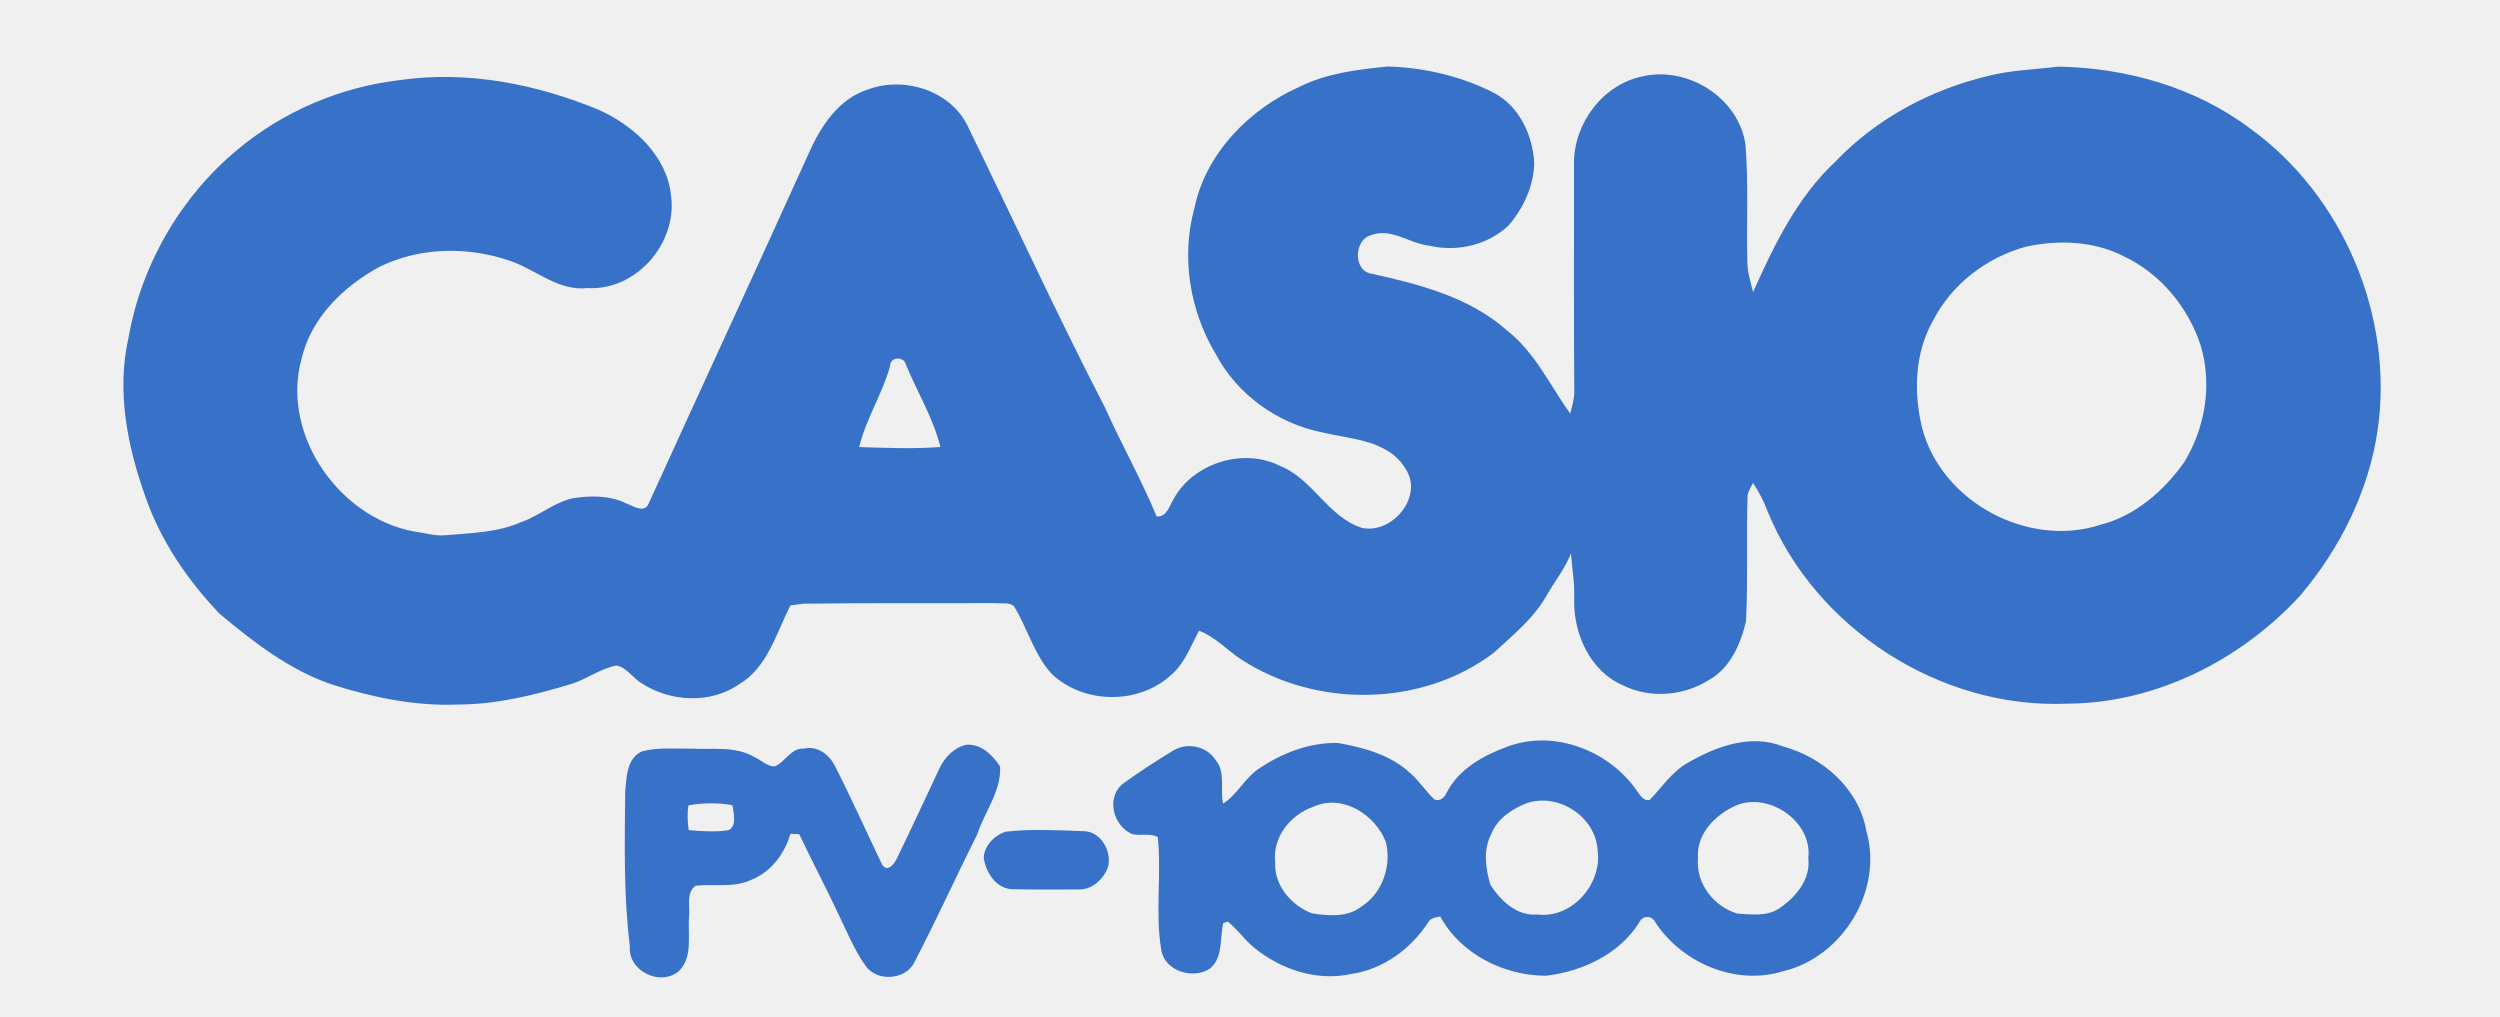
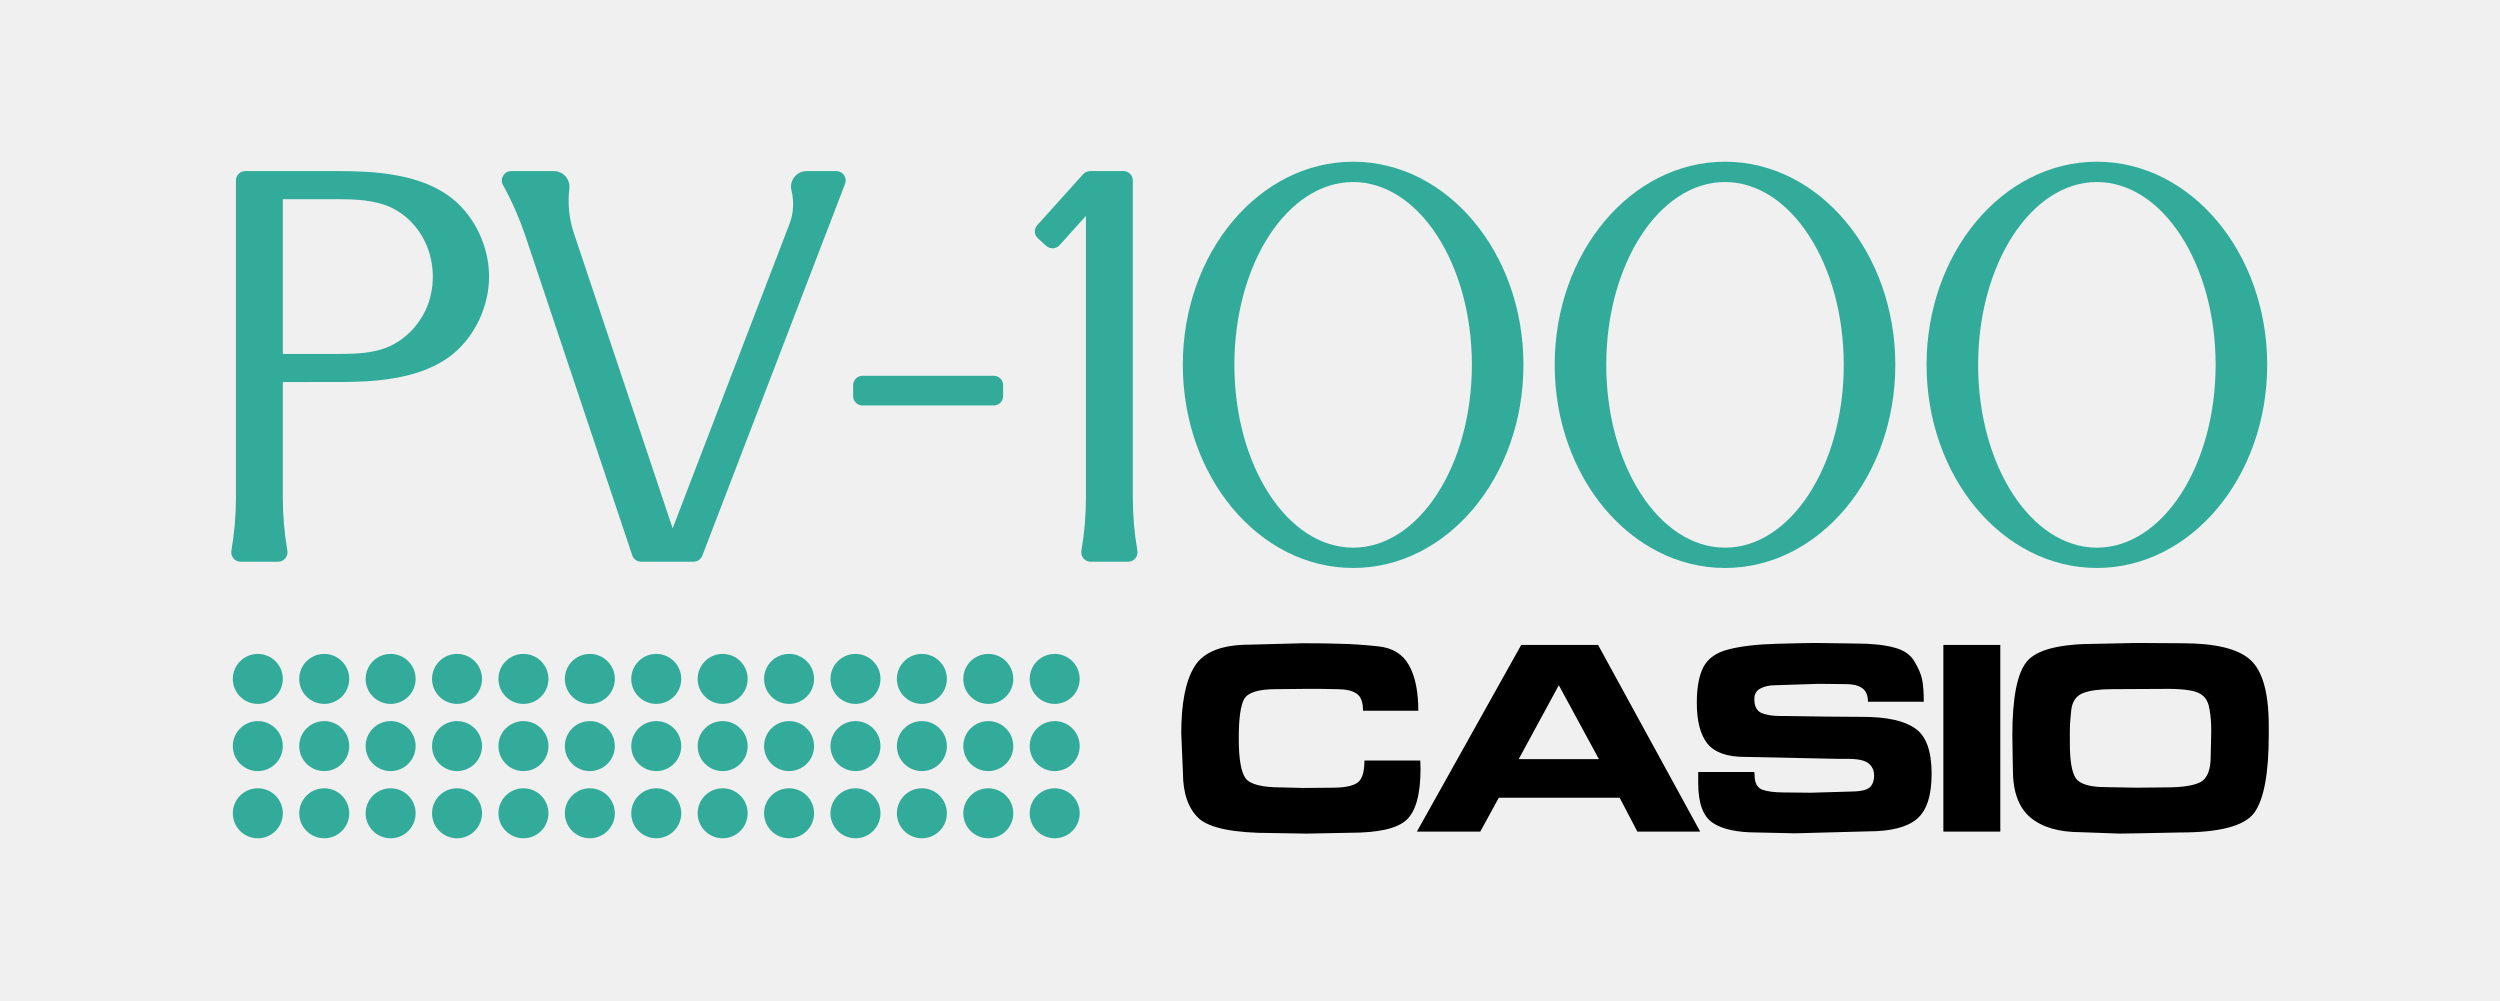
- <svg xmlns="http://www.w3.org/2000/svg" width="800" height="244pt" viewBox="0 0 600 244">
-   <g style="fill:#3771c8" fill="#1f528c">
-     <path d="M311.8 20.87c6.58-3.31 14-4.17 21.23-4.91 8.85.24 17.72 2.33 25.61 6.38 6.02 3.25 9.17 10.05 9.57 16.65-.07 5.59-2.55 10.91-6.14 15.11-5.01 4.74-12.44 6.46-19.11 4.84-4.71-.49-9.06-4.36-13.91-2.5-4.18 1.09-4.32 8.78.26 9.27 11.44 2.55 23.35 5.6 32.35 13.58 6.73 5.25 10.32 13.17 15.18 19.96.46-1.71.97-3.44.99-5.22-.16-18.35-.04-36.7-.07-55.05.06-9.46 6.93-18.66 16.32-20.62 10.95-2.62 23.35 5.15 24.85 16.52.73 9.36.21 18.77.44 28.14.03 2.43.83 4.75 1.36 7.1 5.07-11.34 10.64-22.85 19.87-31.44 9.83-10.28 22.88-17.22 36.67-20.48 5.46-1.39 11.13-1.51 16.71-2.21 16.34.28 32.94 4.96 46.11 14.89 22.29 16.1 34.45 45.03 30.56 72.22-2.14 14.79-9.06 28.61-18.69 39.94-14.28 15.45-34.62 25.75-55.87 25.84-30.43 1.3-60.4-18.01-71.88-46.19-.88-2.4-2.08-4.67-3.5-6.79-.47 1.03-1.2 1.98-1.3 3.13-.29 10.03.13 20.07-.37 30.09-1.28 5.42-3.79 11.22-8.87 14.07-6.09 3.83-14.11 4.52-20.61 1.31-7.88-3.35-11.92-12.33-11.76-20.52.18-3.75-.49-7.44-.77-11.15-1.44 3.68-3.96 6.76-5.89 10.17-3.09 5.46-8.08 9.44-12.61 13.65-17.28 13.09-42.66 13.34-60.69 1.58-3.4-2.23-6.18-5.4-10.06-6.85-2.03 3.67-3.44 7.85-6.74 10.63-7.84 7.21-21.11 6.99-28.74-.39-4.18-4.65-5.73-10.93-8.97-16.16-1.21-.99-2.95-.54-4.38-.71-15.33.06-30.67-.07-46.01.14-1.09.11-2.17.25-3.24.43-3.43 6.65-5.49 14.9-12.37 18.94-6.87 4.74-16.45 4.18-23.31-.25-2.13-1.25-3.55-3.79-6.05-4.29-3.86.72-7.06 3.24-10.78 4.4-8.83 2.7-17.92 4.93-27.21 4.97-10.25.42-20.42-1.68-30.15-4.76-10.26-3.43-18.95-10.2-27.15-17.05-7.75-8.12-14.22-17.64-17.87-28.32-4.29-12.01-6.85-25.22-3.97-37.87C33.9 63.58 43.33 47.24 57.02 35.9c11-9.19 24.73-15.03 38.96-16.68 16.28-2.34 32.89.97 47.94 7.23 8.32 3.82 16.19 11.01 17.14 20.59 1.5 11.38-8.39 22.77-20.04 22.09-6.95.81-12.28-4.33-18.44-6.47-10.19-3.56-21.83-3.41-31.58 1.42-8.62 4.69-16.31 12.19-18.63 22.01-5.15 18.72 9.84 39.42 28.8 41.75 1.9.39 3.83.8 5.78.61 6.13-.54 12.48-.62 18.19-3.17 4.27-1.49 7.8-4.65 12.23-5.68 4.3-.69 8.94-.75 12.93 1.22 1.72.64 4.42 2.52 5.42-.06 12.74-27.99 25.68-55.89 38.35-83.9 2.85-6.48 7.21-13.22 14.34-15.42 8.74-3.23 20.08.42 24.02 9.2 10.93 22.36 21.3 44.99 32.73 67.11 3.97 8.83 8.74 17.29 12.45 26.23 2.53.06 3.02-2.62 4.13-4.34 4.76-8.56 16.7-12.24 25.45-7.83 7.89 3.12 11.48 12.25 19.66 14.88 7.3 1.56 14.83-7.49 10.53-14.11-4.18-7.03-13.06-7.13-20.12-8.82-10.68-2.16-20.32-9.05-25.43-18.71-6.27-10.39-8.41-23.3-5.18-35.06 2.72-13.18 13.13-23.74 25.15-29.12m174.36 38.35c-9.4 2.6-17.81 9.02-22.25 17.77-4.4 7.74-4.68 17.26-2.59 25.75 4.63 17.71 25.4 28.87 42.77 23.21 8.34-2.11 15.17-8.08 20.07-14.95 5.12-8.31 6.84-18.77 3.97-28.17-2.99-9.18-9.7-17.22-18.48-21.35-7.2-3.68-15.71-3.97-23.49-2.26M213.64 87.79c-1.86 6.74-5.8 12.71-7.44 19.5 6.49.21 13 .49 19.49-.01-1.71-7.03-5.63-13.27-8.33-19.94-.5-1.88-3.81-1.66-3.72.45ZM301.76 184.74c5.63-3.91 12.42-6.59 19.34-6.42 6.19 1.08 12.66 2.84 17.37 7.24 2.15 1.88 3.7 4.33 5.77 6.3 1.4.55 2.4-.41 2.96-1.62 2.92-5.74 8.95-9.02 14.78-11.12 11.22-4.11 24.46 1.17 31.01 10.86.75.99 1.44 2.3 2.92 2.03 2.96-3.06 5.34-6.8 9.15-8.93 6.77-3.93 15.13-7.02 22.85-3.94 9.59 2.59 18.26 10.18 20 20.26 4.15 14.22-5.65 30.34-19.97 33.69-11.29 3.54-24.13-1.91-30.56-11.58-.79-1.86-3.22-1.96-4.01-.04-4.78 7.57-13.69 11.7-22.35 12.71-10.03 0-20.49-5.21-25.36-14.23-1.17.24-2.46.38-3.01 1.6-4.15 6.23-10.63 11.01-18.12 12.16-8.41 1.93-17.26-1.04-23.76-6.45-2.19-1.86-3.83-4.28-6.08-6.06-.27.08-.82.25-1.09.33-.91 3.61.01 8.19-3.15 10.87-4.01 2.78-10.98.74-11.75-4.49-1.5-8.91.11-18.06-.84-27.03-1.87-.99-4.11-.23-6.12-.69-4.48-1.89-6.31-8.52-2.46-11.94 3.88-2.84 7.96-5.46 12.06-7.98 3.33-2.19 8.21-1.32 10.37 2.1 2.54 2.94 1.04 7.01 1.83 10.49 3.33-2.08 5.04-5.86 8.22-8.12m64.68 8.01c-3.5 1.36-6.99 3.65-8.46 7.26-2.08 3.83-1.48 8.37-.27 12.37 2.44 3.78 6.34 7.53 11.23 7.1 8.35 1.05 15.63-7.35 14.49-15.44-.49-8.04-9.4-13.85-16.99-11.29m-51.12.82c-5.61 1.92-9.98 7.32-9.27 13.45-.28 5.52 3.91 10.31 8.83 12.19 3.89.59 8.4 1.01 11.73-1.55 5.14-3.17 7.44-9.84 5.99-15.61-2.56-6.53-10.38-11.56-17.28-8.48m101.06-.14c-4.87 2.26-9.3 6.8-8.86 12.56-.56 6.04 3.79 11.59 9.44 13.27 3.32.21 7.06.74 10-1.21 3.97-2.66 7.65-6.95 7.03-12.06 1.1-8.88-9.64-16.15-17.61-12.56ZM225.5 184.37c1.24-2.65 3.51-4.98 6.45-5.63 3.51-.26 6.32 2.49 8.08 5.23.28 6.01-3.8 10.95-5.57 16.45-5.04 10.01-9.66 20.26-14.85 30.2-1.98 4.71-9.48 5.19-12.08.85-2.47-3.48-4.07-7.45-5.92-11.26-3.13-6.73-6.61-13.3-9.8-20-.53-.03-1.58-.07-2.11-.09-1.4 4.85-4.73 9.25-9.54 11.1-4.17 1.93-8.84.85-13.25 1.36-2.32 1.72-1.25 4.95-1.54 7.4-.36 4.37 1.01 9.63-2.43 13.09-4.54 3.79-12.28-.08-11.78-6-1.52-12.31-1.23-24.72-1.11-37.09.3-3.44.37-8.11 4.12-9.68 3.86-.99 7.93-.56 11.88-.62 5.07.25 10.6-.69 15.16 2.11 1.57.68 2.92 2.17 4.7 2.16 2.58-1.06 3.93-4.51 7.09-4.29 3.13-.7 5.87 1.33 7.29 3.98 4.01 7.86 7.62 15.94 11.43 23.9 1.21 1.83 2.76.02 3.41-1.28 3.56-7.25 6.89-14.6 10.37-21.89m-60.27 8.9c-.32 1.98-.23 3.99.06 5.97 3.2.25 6.45.52 9.63-.02 2.03-1.19 1.12-4.08.86-5.98-3.5-.62-7.06-.57-10.55.03ZM241.41 199.6c6.19-.72 12.5-.31 18.73-.12 4.12.1 6.66 4.79 5.82 8.52-1.02 2.89-3.79 5.54-6.99 5.47-5.31.03-10.62.06-15.92-.06-3.93-.05-6.39-3.94-6.95-7.44.04-2.97 2.59-5.53 5.31-6.37Z" style="fill:#3771c8" />
+ <svg xmlns="http://www.w3.org/2000/svg" width="800mm" height="320mm" viewBox="0 0 800 320" version="1.1" id="svg1" xml:space="preserve">
+   <defs id="defs1">
+     <marker id="DistanceX" orient="auto" refX="0" refY="0" style="overflow:visible">
+       <path d="M 3,-3 -3,3 M 0,-5 V 5" style="stroke:#000000;stroke-width:0.5" id="path1" />
+     </marker>
+     <pattern id="Hatch" patternUnits="userSpaceOnUse" width="8" height="8" x="0" y="0">
+       <path d="M8 4 l-4,4" stroke="#000000" stroke-width="0.25" linecap="square" id="path2" />
+       <path d="M6 2 l-4,4" stroke="#000000" stroke-width="0.25" linecap="square" id="path3" />
+       <path d="M4 0 l-4,4" stroke="#000000" stroke-width="0.25" linecap="square" id="path4" />
+     </pattern>
+     <symbol id="*Model_Space" />
+     <symbol id="*Paper_Space" />
+     <symbol id="*Paper_Space0" />
+   </defs>
+   <text xml:space="preserve" style="font-size:89.672px;line-height:0;font-family:Arial;-inkscape-font-specification:Arial;text-align:start;letter-spacing:-10.591px;word-spacing:0px;writing-mode:lr-tb;direction:ltr;text-anchor:start;display:none;fill:#000000;fill-opacity:1;stroke:none;stroke-width:1.601;stroke-linecap:square;stroke-miterlimit:5;stroke-dasharray:none;paint-order:fill markers stroke" x="370.861" y="266.414" id="text7" transform="scale(1.001096,0.9989053)">
+     <tspan id="tspan7" style="font-style:normal;font-variant:normal;font-weight:bold;font-stretch:normal;font-family:'Eurostile Extended';-inkscape-font-specification:'Eurostile Extended Bold';letter-spacing:-10.591px;fill:#000000;stroke-width:1.601" x="39.956" y="-10.011">CASIO</tspan>
+   </text>
+   <path style="font-weight:bold;font-size:89.672px;line-height:0;font-family:'Eurostile Extended';-inkscape-font-specification:'Eurostile Extended Bold';letter-spacing:-10.591px;word-spacing:0px;fill:#000000;stroke-width:1.601;stroke-linecap:square;stroke-miterlimit:5;paint-order:fill markers stroke" d="m 454.574,245.969 q 0,12.361 -4.578,16.482 -4.489,4.031 -17.864,4.031 l -13.914,0.269 -11.311,-0.179 q -18.044,0 -23.251,-4.658 -5.117,-4.747 -5.117,-14.69 l -0.539,-12.54 q 0,-14.69 4.309,-21.498 4.309,-6.897 17.595,-6.897 l 17.056,-0.448 q 7.451,0 12.299,0.179 4.848,0.09 11.76,0.806 6.912,0.717 9.875,6.091 2.962,5.285 2.962,14.511 h -17.685 q 0,-4.12 -2.065,-5.464 -1.975,-1.433 -6.374,-1.433 l -5.117,-0.09 h -5.027 l -9.246,0.09 q -8.259,0 -10.144,3.046 -1.795,3.046 -1.795,12.63 0,9.853 2.155,12.809 2.154,2.956 11.491,2.956 l 7.092,0.179 9.336,-0.09 q 5.476,0 7.81,-1.523 2.334,-1.523 2.334,-7.166 h 17.864 z m 19.111,20.154 h -20.288 l 33.395,-59.746 h 24.597 l 32.676,59.746 h -20.109 l -5.656,-10.838 H 479.61 Z m 12.299,-23.2 H 511.658 L 498.821,219.276 Z m 75.487,5.106 q 0,3.673 2.424,4.658 2.514,0.896 6.912,0.896 l 8.618,0.09 12.209,-0.358 q 5.027,0 6.553,-1.254 1.526,-1.254 1.526,-3.941 0,-2.419 -1.795,-3.852 -1.706,-1.433 -6.643,-1.433 h -2.962 l -29.983,-0.627 q -8.438,0 -11.939,-4.21 -3.411,-4.3 -3.411,-13.078 0,-7.435 2.155,-11.555 2.244,-4.12 7.99,-5.554 5.835,-1.523 15.171,-1.791 9.426,-0.269 12.658,-0.269 l 12.747,0.179 q 7.63,0 12.299,1.254 4.668,1.164 6.553,4.389 1.975,3.225 2.514,5.822 0.539,2.598 0.539,7.166 h -17.864 q 0,-3.135 -1.885,-4.389 -1.795,-1.254 -5.117,-1.254 l -8.798,-0.09 -13.914,0.448 q -2.783,0 -4.758,1.075 -1.885,0.985 -1.885,3.404 0,3.314 2.244,4.389 2.334,0.985 6.284,0.985 h 1.885 l 12.209,0.179 12.029,0.09 q 11.58,0 16.787,3.673 5.296,3.583 5.296,14.511 0,10.57 -4.758,14.511 -4.668,3.941 -15.53,3.941 l -23.34,0.627 -12.209,-0.269 q -9.695,0 -14.274,-3.135 -4.578,-3.135 -4.578,-12.63 V 247.044 H 561.381 Z m 60.405,18.094 v -59.746 h 18.223 v 59.746 z m 61.842,-60.373 14.543,0.09 q 15.979,0 21.814,5.285 5.925,5.285 5.925,21.14 v 2.866 q 0,18.631 -4.668,24.991 -4.668,6.27 -23.61,6.27 l -13.735,0.269 -5.745,0.09 -12.388,-0.448 q -10.413,0 -16.069,-4.658 -5.656,-4.747 -5.656,-15.228 l -0.18,-11.018 q 0,-18.184 4.668,-23.737 4.668,-5.643 22.173,-5.643 z m -9.875,46.131 9.785,0.179 9.336,-0.09 q 7.72,0 11.042,-1.612 3.411,-1.702 3.411,-8.241 l 0.18,-8.062 q 0,-4.12 -0.539,-6.987 -0.449,-2.956 -1.975,-4.3 -1.526,-1.433 -4.578,-1.881 -2.962,-0.448 -6.374,-0.448 l -18.134,0.09 q -6.194,0 -9.426,1.254 -3.232,1.254 -3.77,5.374 -0.449,4.031 -0.449,6.718 v 1.612 2.418 q 0,8.241 1.885,11.107 1.975,2.866 9.605,2.866 z" id="text8" aria-label="CASIO" />
+   <g id="g16" style="display:none" transform="translate(68.73381,48.37659)">
+     <path id="path43" style="fill:#ffffff;fill-opacity:1;stroke:#ffffff;stroke-width:4;stroke-linecap:square;stroke-dasharray:none;stroke-opacity:1" d="m 276.767,168.874 a 8,8 0 0 0 -16,0 8,8 0 0 0 16,0 z m 0,21.5 a 8,8 0 0 0 -16,0 8,8 0 0 0 16,0 z m 0,21.5 a 8,8 0 0 0 -16,0 8,8 0 0 0 16,0 z m -21.25,0 a 8,8 0 0 0 -16,0 8,8 0 0 0 16,0 z m 0,-21.5 a 8,8 0 0 0 -16,0 8,8 0 0 0 16,0 z m 0,-21.5 a 8,8 0 0 0 -16,0 8,8 0 0 0 16,0 z m -21.25,0 a 8,8 0 0 0 -16,0 8,8 0 0 0 16,0 z m 0,21.5 a 8,8 0 0 0 -16,0 8,8 0 0 0 16,0 z m 0,21.5 a 8,8 0 0 0 -16,0 8,8 0 0 0 16,0 z m -21.25,0 a 8,8 0 0 0 -16,0 8,8 0 0 0 16,0 z m 0,-21.5 a 8,8 0 0 0 -16,0 8,8 0 0 0 16,0 z m 0,-21.5 a 8,8 0 0 0 -16,0 8,8 0 0 0 16,0 z m -21.25,0 a 8,8 0 0 0 -16,0 8,8 0 0 0 16,0 z m 0,21.5 a 8,8 0 0 0 -16,0 8,8 0 0 0 16,0 z m 0,21.5 a 8,8 0 0 0 -16,0 8,8 0 0 0 16,0 z m -21.25,0 a 8,8 0 0 0 -16,0 8,8 0 0 0 16,0 z m 0,-21.5 a 8,8 0 0 0 -16,0 8,8 0 0 0 16,0 z m 0,-21.5 a 8,8 0 0 0 -16,0 8,8 0 0 0 16,0 z m -21.25,43 a 8,8 0 0 0 -16,0 8,8 0 0 0 16,0 z m 0,-21.5 a 8,8 0 0 0 -16,0 8,8 0 0 0 16,0 z m 0,-21.5 a 8,8 0 0 0 -16,0 8,8 0 0 0 16,0 z m -21.25,0 a 8,8 0 0 0 -16,0 8,8 0 0 0 16,0 z m 0,21.5 a 8,8 0 0 0 -16,0 8,8 0 0 0 16,0 z m 0,21.5 a 8,8 0 0 0 -16,0 8,8 0 0 0 16,0 z m -21.25,0 a 8,8 0 0 0 -16,0 8,8 0 0 0 16,0 z m 0,-21.5 a 8,8 0 0 0 -16,0 8,8 0 0 0 16,0 z m 0,-21.5 a 8,8 0 0 0 -16,0 8,8 0 0 0 16,0 z m -21.25,0 a 8,8 0 0 0 -16,0 8,8 0 0 0 16,0 z m 0,21.5 a 8,8 0 0 0 -16,0 8,8 0 0 0 16,0 z m 0,21.5 a 8,8 0 0 0 -16,0 8,8 0 0 0 16,0 z m -21.25,0 a 8,8 0 0 0 -16,0 8,8 0 0 0 16,0 z m 0,-21.5 a 8,8 0 0 0 -16,0 8,8 0 0 0 16,0 z m 0,-21.5 a 8,8 0 0 0 -16,0 8,8 0 0 0 16,0 z m -21.25,0 a 8,8 0 0 0 -16,0 8,8 0 0 0 16,0 z m 0,21.5 a 8,8 0 0 0 -16,0 8,8 0 0 0 16,0 z m 0,21.5 a 8,8 0 0 0 -16,0 8,8 0 0 0 16,0 z m -21.25,0 a 8,8 0 0 0 -16,0 8,8 0 0 0 16,0 z m 0,-21.5 a 8,8 0 0 0 -16,0 8,8 0 0 0 16,0 z m 0,-21.5 a 8,8 0 0 0 -16,0 8,8 0 0 0 16,0 z" />
+     <path id="path58" style="fill:#ffffff;fill-opacity:1;stroke:#ffffff;stroke-width:4;stroke-linecap:square;stroke-dasharray:none;stroke-opacity:1" d="m 21.767,15.373 2.45e-4,49.5 17.827,-3e-5 c 5.891,-3e-5 11.68,-0.215 16.717,-2.603 4.672,-2.215 8.696,-6.299 11.028,-11.165 3.263,-6.811 3.21,-15.153 0,-21.964 -2.294,-4.866 -6.2,-8.95 -11.028,-11.165 -5.205,-2.388 -11.481,-2.603 -16.716,-2.603 z M 8.267,131.373 c -1.861,5e-5 -3.273,-1.676 -2.956,-3.51 0.969,-5.616 1.456,-11.305 1.456,-17.004 V 9.374 c 5.6e-6,-1.657 1.343,-3 3,-3 H 39.594 c 5.739,5.85e-5 11.762,0.195 17.715,1.213 6.863,1.174 13.633,3.444 18.934,7.787 7.069,5.792 11.526,15.271 11.524,24.75 -0.001,9.479 -4.461,18.958 -11.524,24.75 -5.297,4.343 -12.058,6.613 -18.934,7.787 -5.963,1.018 -12.013,1.213 -17.715,1.213 l -17.827,6e-5 5e-6,36.986 c 4e-6,5.699 0.487,11.388 1.456,17.004 0.316,1.834 -1.096,3.51 -2.956,3.51 z" />
+     <path id="path74" style="fill:#ffffff;fill-opacity:1;stroke:#ffffff;stroke-width:4;stroke-linecap:square;stroke-dasharray:none;stroke-opacity:1" d="M 156.006,129.449 201.686,10.449 c 0.754,-1.965 -0.696,-4.075 -2.801,-4.075 h -9.494 c -3.25,5.75e-5 -5.636,3.051 -4.853,6.205 0.889,3.579 0.657,7.345 -0.665,10.788 L 146.512,120.696 114.929,26.303 c -1.544,-4.613 -2.048,-9.511 -1.477,-14.342 0.351,-2.973 -1.972,-5.587 -4.965,-5.587 H 94.851 c -2.283,5.58e-5 -3.729,2.449 -2.627,4.448 2.891,5.247 5.302,10.744 7.203,16.426 L 133.582,129.326 c 0.409,1.223 1.555,2.048 2.845,2.048 h 16.779 c 1.242,5e-5 2.356,-0.765 2.801,-1.925 z" />
+     <path id="path82" style="fill:#ffffff;fill-opacity:1;stroke:#ffffff;stroke-width:4;stroke-linecap:square;stroke-dasharray:none;stroke-opacity:1" d="m 252.267,74.874 c -1e-5,-1.657 -1.343,-3 -3,-3 h -42 c -1.657,7e-5 -3,1.343 -3,3 v 3.5 c -4e-5,1.657 1.343,3 3,3 h 42 c 1.657,0 3,-1.343 3,-3 z" />
+     <path id="path97" style="fill:#ffffff;fill-opacity:1;stroke:#ffffff;stroke-width:4;stroke-linecap:square;stroke-dasharray:none;stroke-opacity:1" d="M 293.767,110.859 V 9.374 c 1.7e-4,-1.657 -1.343,-3 -3,-3 h -10.664 c -0.851,5.92e-5 -1.661,0.361 -2.23,0.993 L 263.192,23.672 c -1.109,1.231 -1.009,3.128 0.222,4.237 l 2.669,2.403 c 1.231,1.109 3.128,1.009 4.236,-0.222 l 8.448,-9.382 -2.1e-4,90.153 c -2.1e-4,5.699 -0.487,11.388 -1.457,17.004 -0.316,1.834 1.096,3.51 2.957,3.51 h 11.999 c 1.861,6e-5 3.273,-1.676 2.957,-3.51 -0.969,-5.616 -1.456,-11.305 -1.456,-17.004 z" />
+     <path d="m 364.267,3.373 a 54.5,65 0 0 0 0,130 54.5,65 0 0 0 0,-130 z m 0,6.5 a 38,58.5 0 0 1 0,117 38,58.5 0 0 1 0,-117 z" style="fill:#ffffff;fill-opacity:1;stroke:#ffffff;stroke-width:4;stroke-linecap:square;stroke-dasharray:none;stroke-opacity:1" id="path5" />
+     <path d="m 483.267,3.373 a 54.5,65 0 0 0 0,130 54.5,65 0 0 0 0,-130 z m 0,6.5 a 38,58.5 0 0 1 0,117 38,58.5 0 0 1 0,-117 z" style="fill:#ffffff;fill-opacity:1;stroke:#ffffff;stroke-width:4;stroke-linecap:square;stroke-dasharray:none;stroke-opacity:1" id="path6" />
+     <path d="m 602.267,3.373 a 54.5,65 0 0 0 0,130 54.5,65 0 0 0 0,-130 z m 0,6.5 a 38,58.5 0 0 1 0,117 38,58.5 0 0 1 0,-117 z" style="fill:#ffffff;fill-opacity:1;stroke:#ffffff;stroke-width:4;stroke-linecap:square;stroke-dasharray:none;stroke-opacity:1" id="path7" />
+   </g>
+   <g id="g24" style="display:none;fill:#000000" transform="translate(70.85048,50.49325)">
+     <path id="path8" style="fill:#000000;fill-opacity:1;stroke:none;stroke-width:0.945;stroke-linecap:round" d="m 276.767,168.874 a 8,8 0 0 0 -16,0 8,8 0 0 0 16,0 z m 0,21.5 a 8,8 0 0 0 -16,0 8,8 0 0 0 16,0 z m 0,21.5 a 8,8 0 0 0 -16,0 8,8 0 0 0 16,0 z m -21.25,0 a 8,8 0 0 0 -16,0 8,8 0 0 0 16,0 z m 0,-21.5 a 8,8 0 0 0 -16,0 8,8 0 0 0 16,0 z m 0,-21.5 a 8,8 0 0 0 -16,0 8,8 0 0 0 16,0 z m -21.25,0 a 8,8 0 0 0 -16,0 8,8 0 0 0 16,0 z m 0,21.5 a 8,8 0 0 0 -16,0 8,8 0 0 0 16,0 z m 0,21.5 a 8,8 0 0 0 -16,0 8,8 0 0 0 16,0 z m -21.25,0 a 8,8 0 0 0 -16,0 8,8 0 0 0 16,0 z m 0,-21.5 a 8,8 0 0 0 -16,0 8,8 0 0 0 16,0 z m 0,-21.5 a 8,8 0 0 0 -16,0 8,8 0 0 0 16,0 z m -21.25,0 a 8,8 0 0 0 -16,0 8,8 0 0 0 16,0 z m 0,21.5 a 8,8 0 0 0 -16,0 8,8 0 0 0 16,0 z m 0,21.5 a 8,8 0 0 0 -16,0 8,8 0 0 0 16,0 z m -21.25,0 a 8,8 0 0 0 -16,0 8,8 0 0 0 16,0 z m 0,-21.5 a 8,8 0 0 0 -16,0 8,8 0 0 0 16,0 z m 0,-21.5 a 8,8 0 0 0 -16,0 8,8 0 0 0 16,0 z m -21.25,43 a 8,8 0 0 0 -16,0 8,8 0 0 0 16,0 z m 0,-21.5 a 8,8 0 0 0 -16,0 8,8 0 0 0 16,0 z m 0,-21.5 a 8,8 0 0 0 -16,0 8,8 0 0 0 16,0 z m -21.25,0 a 8,8 0 0 0 -16,0 8,8 0 0 0 16,0 z m 0,21.5 a 8,8 0 0 0 -16,0 8,8 0 0 0 16,0 z m 0,21.5 a 8,8 0 0 0 -16,0 8,8 0 0 0 16,0 z m -21.25,0 a 8,8 0 0 0 -16,0 8,8 0 0 0 16,0 z m 0,-21.5 a 8,8 0 0 0 -16,0 8,8 0 0 0 16,0 z m 0,-21.5 a 8,8 0 0 0 -16,0 8,8 0 0 0 16,0 z m -21.25,0 a 8,8 0 0 0 -16,0 8,8 0 0 0 16,0 z m 0,21.5 a 8,8 0 0 0 -16,0 8,8 0 0 0 16,0 z m 0,21.5 a 8,8 0 0 0 -16,0 8,8 0 0 0 16,0 z m -21.25,0 a 8,8 0 0 0 -16,0 8,8 0 0 0 16,0 z m 0,-21.5 a 8,8 0 0 0 -16,0 8,8 0 0 0 16,0 z m 0,-21.5 a 8,8 0 0 0 -16,0 8,8 0 0 0 16,0 z m -21.25,0 a 8,8 0 0 0 -16,0 8,8 0 0 0 16,0 z m 0,21.5 a 8,8 0 0 0 -16,0 8,8 0 0 0 16,0 z m 0,21.5 a 8,8 0 0 0 -16,0 8,8 0 0 0 16,0 z m -21.25,0 a 8,8 0 0 0 -16,0 8,8 0 0 0 16,0 z m 0,-21.5 a 8,8 0 0 0 -16,0 8,8 0 0 0 16,0 z m 0,-21.5 a 8,8 0 0 0 -16,0 8,8 0 0 0 16,0 z" />
+     <path id="path9" style="fill:#000000;fill-opacity:1;stroke:none;stroke-width:0.945;stroke-linecap:round" d="m 21.767,15.373 2.45e-4,49.5 17.827,-3e-5 c 5.891,-3e-5 11.68,-0.215 16.717,-2.603 4.672,-2.215 8.696,-6.299 11.028,-11.165 3.263,-6.811 3.21,-15.153 0,-21.964 -2.294,-4.866 -6.2,-8.95 -11.028,-11.165 -5.205,-2.388 -11.481,-2.603 -16.716,-2.603 z M 8.267,131.373 c -1.861,5e-5 -3.273,-1.676 -2.956,-3.51 0.969,-5.616 1.456,-11.305 1.456,-17.004 V 9.374 c 5.6e-6,-1.657 1.343,-3 3,-3 H 39.594 c 5.739,5.85e-5 11.762,0.195 17.715,1.213 6.863,1.174 13.633,3.444 18.934,7.787 7.069,5.792 11.526,15.271 11.524,24.75 -0.001,9.479 -4.461,18.958 -11.524,24.75 -5.297,4.343 -12.058,6.613 -18.934,7.787 -5.963,1.018 -12.013,1.213 -17.715,1.213 l -17.827,6e-5 5e-6,36.986 c 4e-6,5.699 0.487,11.388 1.456,17.004 0.316,1.834 -1.096,3.51 -2.956,3.51 z" />
+     <path id="path10" style="fill:#000000;fill-opacity:1;stroke:none;stroke-width:0.945;stroke-linecap:round" d="M 156.006,129.449 201.686,10.449 c 0.754,-1.965 -0.696,-4.075 -2.801,-4.075 h -9.494 c -3.25,5.75e-5 -5.636,3.051 -4.853,6.205 0.889,3.579 0.657,7.345 -0.665,10.788 L 146.512,120.696 114.929,26.303 c -1.544,-4.613 -2.048,-9.511 -1.477,-14.342 0.351,-2.973 -1.972,-5.587 -4.965,-5.587 H 94.851 c -2.283,5.58e-5 -3.729,2.449 -2.627,4.448 2.891,5.247 5.302,10.744 7.203,16.426 L 133.582,129.326 c 0.409,1.223 1.555,2.048 2.845,2.048 h 16.779 c 1.242,5e-5 2.356,-0.765 2.801,-1.925 z" />
+     <path id="path11" style="fill:#000000;fill-opacity:1;stroke:none;stroke-width:0.945;stroke-linecap:round" d="m 252.267,74.874 c -1e-5,-1.657 -1.343,-3 -3,-3 h -42 c -1.657,7e-5 -3,1.343 -3,3 v 3.5 c -4e-5,1.657 1.343,3 3,3 h 42 c 1.657,0 3,-1.343 3,-3 z" />
+     <path id="path12" style="fill:#000000;fill-opacity:1;stroke:none;stroke-width:0.945;stroke-linecap:round" d="M 293.767,110.859 V 9.374 c 1.7e-4,-1.657 -1.343,-3 -3,-3 h -10.664 c -0.851,5.92e-5 -1.661,0.361 -2.23,0.993 L 263.192,23.672 c -1.109,1.231 -1.009,3.128 0.222,4.237 l 2.669,2.403 c 1.231,1.109 3.128,1.009 4.236,-0.222 l 8.448,-9.382 -2.1e-4,90.153 c -2.1e-4,5.699 -0.487,11.388 -1.457,17.004 -0.316,1.834 1.096,3.51 2.957,3.51 h 11.999 c 1.861,6e-5 3.273,-1.676 2.957,-3.51 -0.969,-5.616 -1.456,-11.305 -1.456,-17.004 z" />
+     <path d="m 364.267,3.373 a 54.5,65 0 0 0 0,130 54.5,65 0 0 0 0,-130 z m 0,6.5 a 38,58.5 0 0 1 0,117 38,58.5 0 0 1 0,-117 z" style="fill:#000000;fill-opacity:1;stroke:none;stroke-width:0.945;stroke-linecap:round;stroke-dasharray:none" id="path13" />
+     <path d="m 483.267,3.373 a 54.5,65 0 0 0 0,130 54.5,65 0 0 0 0,-130 z m 0,6.5 a 38,58.5 0 0 1 0,117 38,58.5 0 0 1 0,-117 z" style="fill:#000000;fill-opacity:1;stroke:none;stroke-width:0.945;stroke-linecap:round;stroke-dasharray:none" id="path14" />
+     <path d="m 602.267,3.373 a 54.5,65 0 0 0 0,130 54.5,65 0 0 0 0,-130 z m 0,6.5 a 38,58.5 0 0 1 0,117 38,58.5 0 0 1 0,-117 z" style="fill:#000000;fill-opacity:1;stroke:none;stroke-width:0.945;stroke-linecap:round;stroke-dasharray:none" id="path15" />
+   </g>
+   <path id="path16" style="display:inline;fill:#32ab9a;fill-opacity:1;stroke:none;stroke-width:0.945;stroke-linecap:round" d="m 345.501,217.25 a 8,8 0 0 0 -16,0 8,8 0 0 0 16,0 z m 0,21.5 a 8,8 0 0 0 -16,0 8,8 0 0 0 16,0 z m 0,21.5 a 8,8 0 0 0 -16,0 8,8 0 0 0 16,0 z m -21.25,0 a 8,8 0 0 0 -16,0 8,8 0 0 0 16,0 z m 0,-21.5 a 8,8 0 0 0 -16,0 8,8 0 0 0 16,0 z m 0,-21.5 a 8,8 0 0 0 -16,0 8,8 0 0 0 16,0 z m -21.25,0 a 8,8 0 0 0 -16,0 8,8 0 0 0 16,0 z m 0,21.5 a 8,8 0 0 0 -16,0 8,8 0 0 0 16,0 z m 0,21.5 a 8,8 0 0 0 -16,0 8,8 0 0 0 16,0 z m -21.25,0 a 8,8 0 0 0 -16,0 8,8 0 0 0 16,0 z m 0,-21.5 a 8,8 0 0 0 -16,0 8,8 0 0 0 16,0 z m 0,-21.5 a 8,8 0 0 0 -16,0 8,8 0 0 0 16,0 z m -21.25,0 a 8,8 0 0 0 -16,0 8,8 0 0 0 16,0 z m 0,21.5 a 8,8 0 0 0 -16,0 8,8 0 0 0 16,0 z m 0,21.5 a 8,8 0 0 0 -16,0 8,8 0 0 0 16,0 z m -21.25,0 a 8,8 0 0 0 -16,0 8,8 0 0 0 16,0 z m 0,-21.5 a 8,8 0 0 0 -16,0 8,8 0 0 0 16,0 z m 0,-21.5 a 8,8 0 0 0 -16,0 8,8 0 0 0 16,0 z m -21.25,43 a 8,8 0 0 0 -16,0 8,8 0 0 0 16,0 z m 0,-21.5 a 8,8 0 0 0 -16,0 8,8 0 0 0 16,0 z m 0,-21.5 a 8,8 0 0 0 -16,0 8,8 0 0 0 16,0 z m -21.25,0 a 8,8 0 0 0 -16,0 8,8 0 0 0 16,0 z m 0,21.5 a 8,8 0 0 0 -16,0 8,8 0 0 0 16,0 z m 0,21.5 a 8,8 0 0 0 -16,0 8,8 0 0 0 16,0 z m -21.25,0 a 8,8 0 0 0 -16,0 8,8 0 0 0 16,0 z m 0,-21.5 a 8,8 0 0 0 -16,0 8,8 0 0 0 16,0 z m 0,-21.5 a 8,8 0 0 0 -16,0 8,8 0 0 0 16,0 z m -21.25,0 a 8,8 0 0 0 -16,0 8,8 0 0 0 16,0 z m 0,21.5 a 8,8 0 0 0 -16,0 8,8 0 0 0 16,0 z m 0,21.5 a 8,8 0 0 0 -16,0 8,8 0 0 0 16,0 z m -21.25,0 a 8,8 0 0 0 -16,0 8,8 0 0 0 16,0 z m 0,-21.5 a 8,8 0 0 0 -16,0 8,8 0 0 0 16,0 z m 0,-21.5 a 8,8 0 0 0 -16,0 8,8 0 0 0 16,0 z m -21.25,0 a 8,8 0 0 0 -16,0 8,8 0 0 0 16,0 z m 0,21.5 a 8,8 0 0 0 -16,0 8,8 0 0 0 16,0 z m 0,21.5 a 8,8 0 0 0 -16,0 8,8 0 0 0 16,0 z m -21.25,0 a 8,8 0 0 0 -16,0 8,8 0 0 0 16,0 z m 0,-21.5 a 8,8 0 0 0 -16,0 8,8 0 0 0 16,0 z m 0,-21.5 a 8,8 0 0 0 -16,0 8,8 0 0 0 16,0 z" />
+   <g id="g23" style="display:inline" transform="translate(68.73381,48.37659)">
+     <path id="path17" style="fill:#32ab9a;fill-opacity:1;stroke:none;stroke-width:0.945;stroke-linecap:round" d="m 21.767,15.373 2.45e-4,49.5 17.827,-3e-5 c 5.891,-3e-5 11.68,-0.215 16.717,-2.603 4.672,-2.215 8.696,-6.299 11.028,-11.165 3.263,-6.811 3.21,-15.153 0,-21.964 -2.294,-4.866 -6.2,-8.95 -11.028,-11.165 -5.205,-2.388 -11.481,-2.603 -16.716,-2.603 z M 8.267,131.373 c -1.861,5e-5 -3.273,-1.676 -2.956,-3.51 0.969,-5.616 1.456,-11.305 1.456,-17.004 V 9.374 c 5.6e-6,-1.657 1.343,-3 3,-3 H 39.594 c 5.739,5.85e-5 11.762,0.195 17.715,1.213 6.863,1.174 13.633,3.444 18.934,7.787 7.069,5.792 11.526,15.271 11.524,24.75 -0.001,9.479 -4.461,18.958 -11.524,24.75 -5.297,4.343 -12.058,6.613 -18.934,7.787 -5.963,1.018 -12.013,1.213 -17.715,1.213 l -17.827,6e-5 5e-6,36.986 c 4e-6,5.699 0.487,11.388 1.456,17.004 0.316,1.834 -1.096,3.51 -2.956,3.51 z" />
+     <path id="path18" style="fill:#32ab9a;fill-opacity:1;stroke:none;stroke-width:0.945;stroke-linecap:round" d="M 156.006,129.449 201.686,10.449 c 0.754,-1.965 -0.696,-4.075 -2.801,-4.075 h -9.494 c -3.25,5.75e-5 -5.636,3.051 -4.853,6.205 0.889,3.579 0.657,7.345 -0.665,10.788 L 146.512,120.696 114.929,26.303 c -1.544,-4.613 -2.048,-9.511 -1.477,-14.342 0.351,-2.973 -1.972,-5.587 -4.965,-5.587 H 94.851 c -2.283,5.58e-5 -3.729,2.449 -2.627,4.448 2.891,5.247 5.302,10.744 7.203,16.426 L 133.582,129.326 c 0.409,1.223 1.555,2.048 2.845,2.048 h 16.779 c 1.242,5e-5 2.356,-0.765 2.801,-1.925 z" />
+     <path id="path19" style="fill:#32ab9a;fill-opacity:1;stroke:none;stroke-width:0.945;stroke-linecap:round" d="m 252.267,74.874 c -1e-5,-1.657 -1.343,-3 -3,-3 h -42 c -1.657,7e-5 -3,1.343 -3,3 v 3.5 c -4e-5,1.657 1.343,3 3,3 h 42 c 1.657,0 3,-1.343 3,-3 z" />
+     <path id="path20" style="fill:#32ab9a;fill-opacity:1;stroke:none;stroke-width:0.945;stroke-linecap:round" d="M 293.767,110.859 V 9.374 c 1.7e-4,-1.657 -1.343,-3 -3,-3 h -10.664 c -0.851,5.92e-5 -1.661,0.361 -2.23,0.993 L 263.192,23.672 c -1.109,1.231 -1.009,3.128 0.222,4.237 l 2.669,2.403 c 1.231,1.109 3.128,1.009 4.236,-0.222 l 8.448,-9.382 -2.1e-4,90.153 c -2.1e-4,5.699 -0.487,11.388 -1.457,17.004 -0.316,1.834 1.096,3.51 2.957,3.51 h 11.999 c 1.861,6e-5 3.273,-1.676 2.957,-3.51 -0.969,-5.616 -1.456,-11.305 -1.456,-17.004 z" />
+     <path d="m 364.267,3.373 a 54.5,65 0 0 0 0,130 54.5,65 0 0 0 0,-130 z m 0,6.5 a 38,58.5 0 0 1 0,117 38,58.5 0 0 1 0,-117 z" style="fill:#32ab9a;fill-opacity:1;stroke:none;stroke-width:0.945;stroke-linecap:round;stroke-dasharray:none" id="path21" />
+     <path d="m 483.267,3.373 a 54.5,65 0 0 0 0,130 54.5,65 0 0 0 0,-130 z m 0,6.5 a 38,58.5 0 0 1 0,117 38,58.5 0 0 1 0,-117 z" style="fill:#32ab9a;fill-opacity:1;stroke:none;stroke-width:0.945;stroke-linecap:round;stroke-dasharray:none" id="path22" />
+     <path d="m 602.267,3.373 a 54.5,65 0 0 0 0,130 54.5,65 0 0 0 0,-130 z m 0,6.5 a 38,58.5 0 0 1 0,117 38,58.5 0 0 1 0,-117 z" style="fill:#32ab9a;fill-opacity:1;stroke:none;stroke-width:0.945;stroke-linecap:round;stroke-dasharray:none" id="path23" />
  </g>
</svg>
